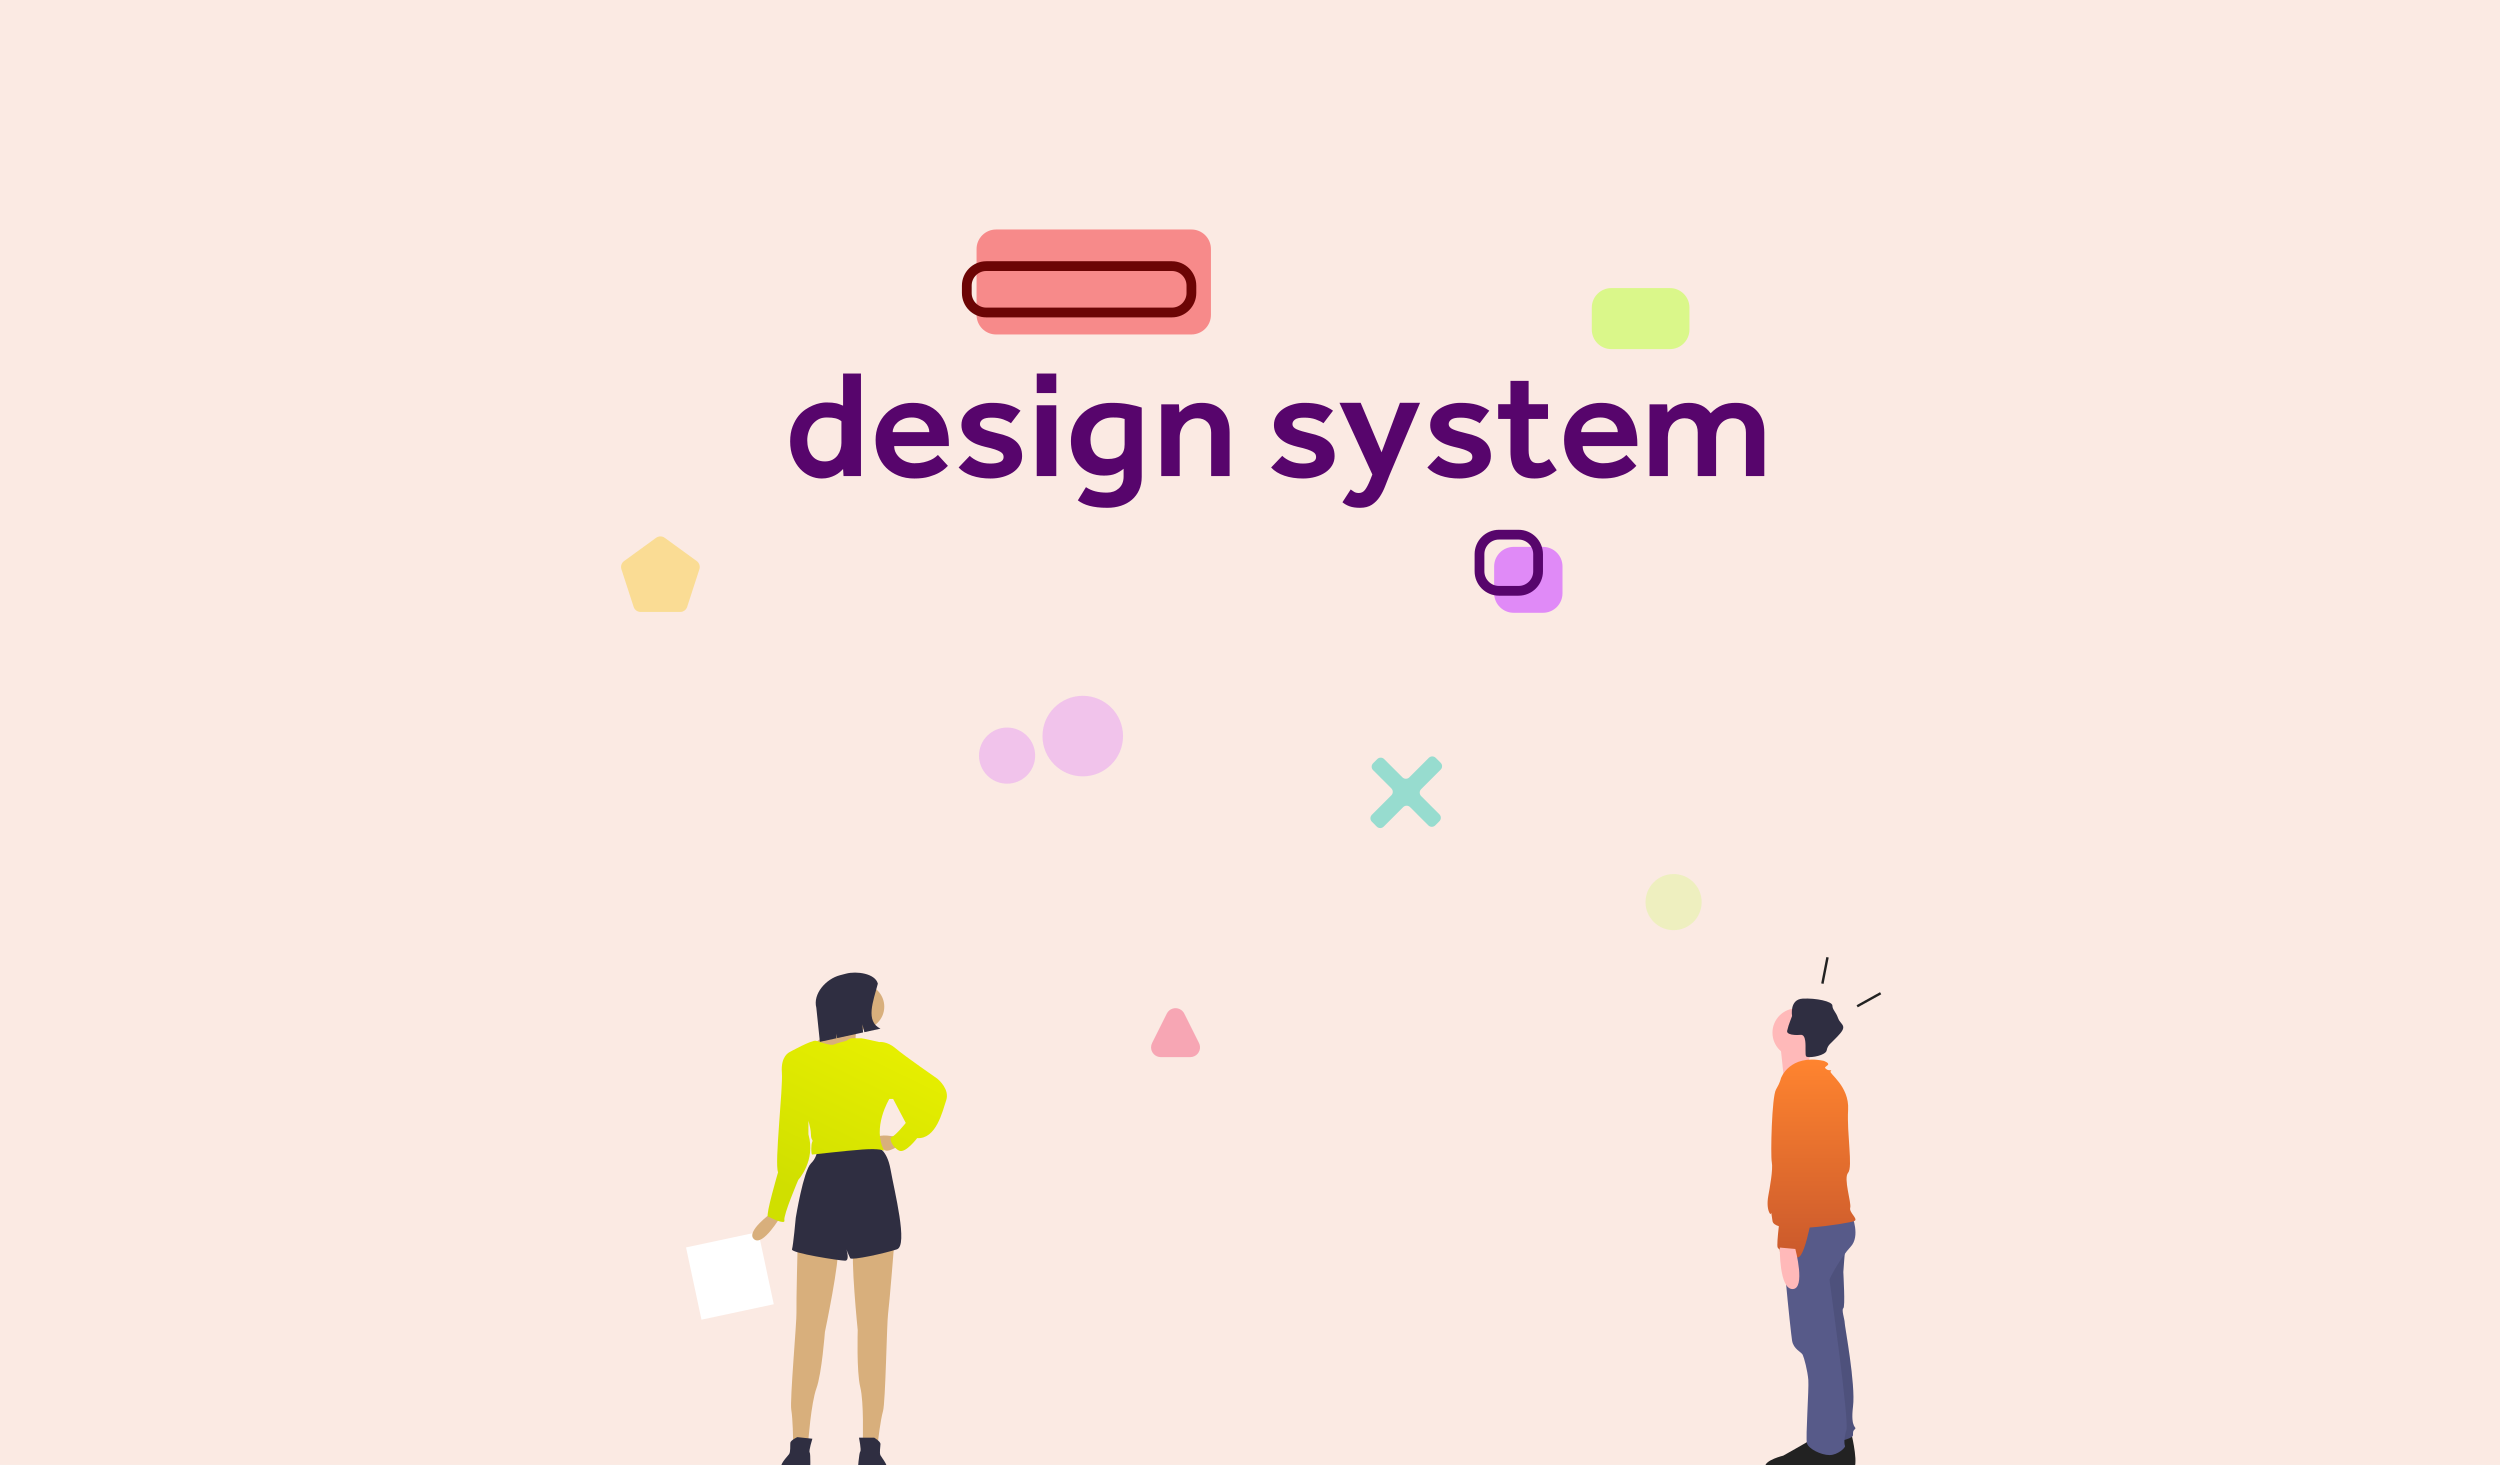
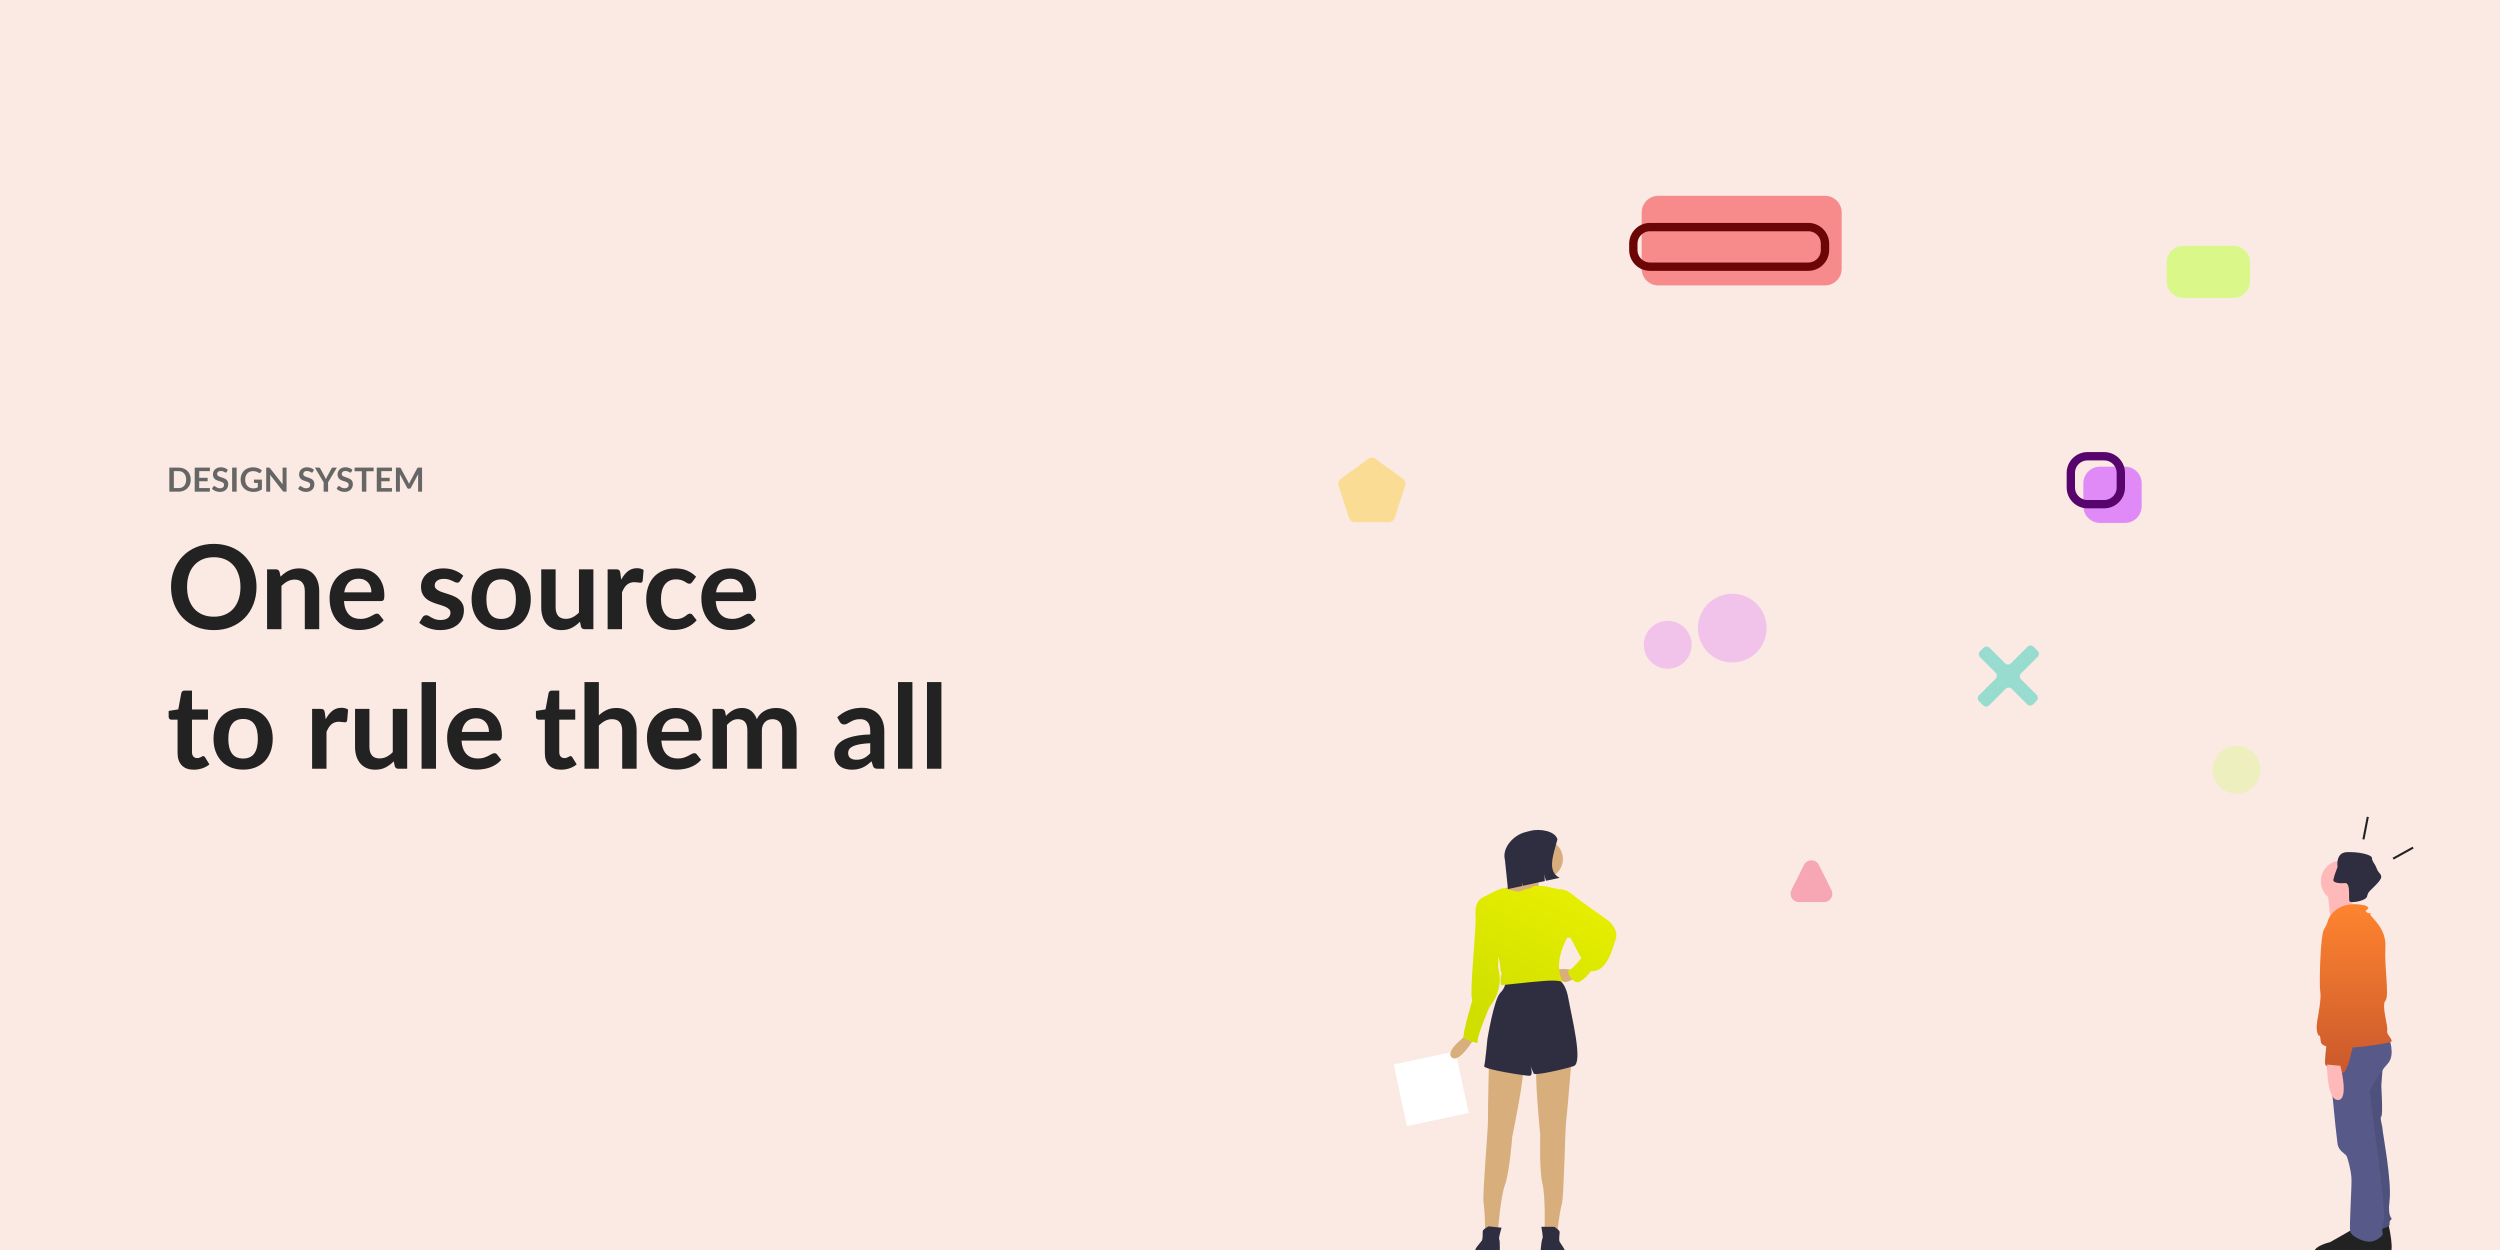
- <svg xmlns="http://www.w3.org/2000/svg" width="1024px" height="600px" viewBox="0 0 1024 600" version="1.1">
+ <svg xmlns="http://www.w3.org/2000/svg" width="1200px" height="600px" viewBox="0 0 1200 600" version="1.1">
  <defs>
    <linearGradient x1="50%" y1="0%" x2="50%" y2="100%" id="linearGradient-1">
      <stop stop-color="#FF842F" offset="0%" />
      <stop stop-color="#CA592C" offset="100%" />
    </linearGradient>
    <linearGradient x1="97.637%" y1="0%" x2="50%" y2="100%" id="linearGradient-2">
      <stop stop-color="#EAF100" offset="0%" />
      <stop stop-color="#D0DF00" offset="100%" />
    </linearGradient>
  </defs>
-   <g id="design-system-hero" stroke="none" stroke-width="1" fill="none" fill-rule="evenodd" transform="translate(0, 0)">
-     <rect fill="#FBEAE3" x="0" y="0" width="1024" height="600" />
-     <rect id="Rectangle-Copy" fill="#E08AF7" x="612" y="224" width="28" height="27" rx="8" />
-     <rect id="Rectangle-Copy" fill="#DAF78A" x="652" y="118" width="40" height="25" rx="8" />
-     <path d="M345.322,192.097 C344.946,192.516 344.487,192.957 343.944,193.419 C343.401,193.88 342.764,194.3 342.033,194.678 C341.303,195.056 340.488,195.37 339.591,195.622 C338.693,195.874 337.68,196 336.553,196 C334.966,196 333.4,195.664 331.855,194.993 C330.31,194.321 328.932,193.335 327.721,192.034 C326.51,190.733 325.529,189.138 324.777,187.249 C324.026,185.36 323.65,183.199 323.65,180.764 C323.65,178.456 323.984,176.431 324.652,174.689 C325.32,172.947 326.155,171.468 327.158,170.25 C327.993,169.243 328.911,168.404 329.913,167.732 C330.916,167.061 331.928,166.504 332.951,166.064 C333.974,165.623 334.966,165.308 335.926,165.119 C336.887,164.93 337.722,164.836 338.432,164.836 C339.392,164.836 340.186,164.867 340.812,164.93 C341.438,164.993 342.002,165.077 342.503,165.182 C343.004,165.287 343.464,165.424 343.881,165.592 L345.056,166.055 C345.142,166.089 345.231,166.123 345.322,166.158 L345.322,153 L352.65,153 L352.65,194.993 L345.51,194.993 L345.322,192.097 Z M344.65,172.546 C343.951,171.969 343.139,171.567 342.214,171.34 C341.289,171.113 340.107,171 338.668,171 C337.229,171 336.036,171.278 335.091,171.835 C334.145,172.392 333.323,173.124 332.624,174.031 C332.007,174.856 331.524,175.814 331.174,176.907 C330.825,178 330.65,179.144 330.65,180.34 C330.65,182.814 331.267,184.876 332.5,186.526 C333.734,188.175 335.522,189 337.866,189 C339.099,189 340.148,188.763 341.011,188.289 C341.875,187.814 342.574,187.206 343.108,186.464 C343.643,185.722 344.033,184.907 344.28,184.021 C344.527,183.134 344.65,182.278 344.65,181.454 L344.65,172.546 Z M388.266,190.802 L387.211,191.823 C386.635,192.38 385.804,192.968 384.716,193.587 C383.629,194.206 382.243,194.762 380.558,195.257 C378.874,195.752 376.859,196 374.514,196 C372.125,196 369.951,195.608 367.989,194.824 C366.027,194.041 364.354,192.958 362.968,191.576 C361.582,190.194 360.516,188.534 359.769,186.595 C359.023,184.656 358.65,182.511 358.65,180.16 C358.65,178.015 359.023,176.024 359.769,174.189 C360.516,172.353 361.56,170.754 362.904,169.393 C364.247,168.032 365.846,166.959 367.701,166.176 C369.556,165.392 371.614,165 373.874,165 C376.603,165 378.917,165.485 380.814,166.454 C382.712,167.423 384.236,168.692 385.388,170.259 C386.539,171.827 387.371,173.601 387.882,175.581 C388.394,177.561 388.65,179.582 388.65,181.645 L388.65,182.697 L366.262,182.697 C366.262,183.769 366.507,184.739 366.998,185.605 C367.488,186.471 368.128,187.214 368.917,187.832 C369.705,188.451 370.601,188.925 371.603,189.255 C372.605,189.585 373.597,189.75 374.578,189.75 C376.027,189.75 377.296,189.616 378.383,189.348 C379.471,189.08 380.398,188.771 381.166,188.42 C381.934,188.07 382.563,187.698 383.053,187.306 L383.363,187.056 C383.703,186.776 383.973,186.54 384.172,186.347 L388.266,190.802 Z M380.65,177 C380.65,176.294 380.498,175.588 380.193,174.882 C379.889,174.176 379.443,173.539 378.857,172.971 C378.27,172.402 377.52,171.931 376.607,171.559 C375.693,171.186 374.65,171 373.476,171 C372.215,171 371.096,171.186 370.117,171.559 C369.139,171.931 368.324,172.402 367.672,172.971 C367.02,173.539 366.52,174.176 366.172,174.882 C365.824,175.588 365.65,176.294 365.65,177 L380.65,177 Z M397.208,186.719 C398.15,187.626 399.337,188.379 400.771,188.977 C402.205,189.575 403.842,189.874 405.682,189.874 C407.308,189.874 408.614,189.668 409.598,189.255 C410.583,188.843 411.075,188.162 411.075,187.214 C411.075,186.801 410.989,186.419 410.818,186.069 C410.647,185.718 410.283,185.378 409.727,185.048 C409.217,184.745 408.527,184.443 407.657,184.14 L407.415,184.058 C406.431,183.728 405.104,183.377 403.435,183.006 C402.408,182.758 401.338,182.428 400.225,182.016 C399.113,181.603 398.075,181.036 397.112,180.314 C396.149,179.592 395.357,178.726 394.736,177.716 C394.116,176.705 393.806,175.498 393.806,174.096 C393.806,172.652 394.169,171.363 394.897,170.229 C395.624,169.094 396.577,168.145 397.754,167.382 C398.931,166.619 400.257,166.031 401.734,165.619 C403.211,165.206 404.698,165 406.196,165 C408.849,165 411.107,165.268 412.969,165.804 C414.83,166.341 416.51,167.145 418.008,168.218 L414.092,173.353 C413.279,172.776 412.209,172.25 410.882,171.775 C409.555,171.301 407.993,171.064 406.196,171.064 C404.398,171.064 403.146,171.322 402.44,171.837 C401.734,172.353 401.381,172.982 401.381,173.725 C401.381,174.632 401.969,175.344 403.146,175.859 C404.323,176.375 406.153,176.921 408.635,177.499 C410.176,177.829 411.556,178.242 412.776,178.737 C413.996,179.232 415.044,179.85 415.922,180.593 C416.799,181.335 417.473,182.212 417.944,183.223 C418.415,184.233 418.65,185.44 418.65,186.842 C418.65,188.245 418.308,189.513 417.623,190.648 C416.938,191.782 416.007,192.741 414.83,193.525 C413.653,194.309 412.284,194.917 410.722,195.35 C409.159,195.783 407.501,196 405.746,196 C402.922,196 400.375,195.618 398.107,194.855 C395.838,194.092 394.02,192.968 392.65,191.483 L397.208,186.719 Z M424.65,153 L432.65,153 L432.65,161 L424.65,161 L424.65,153 Z M424.65,166 L432.65,166 L432.65,195 L424.65,195 L424.65,166 Z M444.815,199.537 C445.989,200.325 447.258,200.896 448.621,201.248 C449.984,201.601 451.588,201.777 453.433,201.777 C455.362,201.777 456.977,201.196 458.277,200.035 C459.577,198.873 460.227,197.255 460.227,195.181 L460.227,192.007 C459.22,192.837 458.12,193.511 456.924,194.03 C455.729,194.548 454.146,194.808 452.175,194.808 C450.036,194.808 448.138,194.455 446.482,193.75 C444.825,193.044 443.41,192.059 442.236,190.794 C441.061,189.528 440.17,188.035 439.562,186.313 C438.954,184.592 438.65,182.694 438.65,180.619 C438.65,178.462 439.038,176.429 439.814,174.521 C440.59,172.613 441.701,170.953 443.148,169.543 C444.595,168.132 446.346,167.022 448.401,166.213 C450.456,165.404 452.762,165 455.32,165 C457.879,165 460.237,165.207 462.397,165.622 C464.557,166.037 466.308,166.473 467.65,166.929 L467.65,195.305 C467.65,197.338 467.294,199.143 466.581,200.719 C465.868,202.296 464.882,203.623 463.624,204.702 C462.366,205.781 460.877,206.6 459.158,207.16 C457.438,207.72 455.572,208 453.559,208 C452.007,208 450.634,207.927 449.439,207.782 C448.243,207.637 447.174,207.44 446.23,207.191 C445.287,206.942 444.427,206.631 443.651,206.258 C442.875,205.884 442.152,205.449 441.481,204.951 L444.815,199.537 Z M460.65,171.62 C460.064,171.414 459.457,171.259 458.829,171.155 C458.202,171.052 457.218,171 455.879,171 C454.372,171 453.054,171.248 451.924,171.745 C450.793,172.241 449.831,172.903 449.036,173.73 C448.24,174.557 447.644,175.519 447.246,176.615 C446.849,177.711 446.65,178.859 446.65,180.058 C446.65,182.292 447.215,184.174 448.345,185.704 C449.475,187.235 451.296,188 453.807,188 C456.067,188 457.773,187.524 458.924,186.573 C460.075,185.622 460.65,184.112 460.65,182.044 L460.65,171.62 Z M475.65,165.626 L482.89,165.626 L483.082,168.946 C483.467,168.528 483.926,168.09 484.46,167.63 C484.994,167.171 485.635,166.743 486.382,166.347 C487.13,165.95 487.973,165.626 488.913,165.376 C489.853,165.125 490.921,165 492.117,165 C495.876,165 498.738,166.096 500.703,168.288 C502.668,170.48 503.65,173.434 503.65,177.15 L503.65,195 L496.089,195 L496.089,177.213 C496.089,175.334 495.566,173.883 494.52,172.86 C493.473,171.837 492.117,171.326 490.451,171.326 C489.426,171.326 488.465,171.524 487.568,171.921 C486.671,172.317 485.902,172.871 485.261,173.58 C484.62,174.29 484.118,175.115 483.755,176.054 C483.392,176.994 483.211,178.006 483.211,179.092 L483.211,195 L475.65,195 L475.65,165.626 Z M525.208,186.719 C526.15,187.626 527.337,188.379 528.771,188.977 C530.205,189.575 531.842,189.874 533.682,189.874 C535.308,189.874 536.614,189.668 537.598,189.255 C538.583,188.843 539.075,188.162 539.075,187.214 C539.075,186.801 538.989,186.419 538.818,186.069 C538.647,185.718 538.283,185.378 537.727,185.048 C537.217,184.745 536.527,184.443 535.657,184.14 L535.415,184.058 C534.431,183.728 533.104,183.377 531.435,183.006 C530.408,182.758 529.338,182.428 528.225,182.016 C527.113,181.603 526.075,181.036 525.112,180.314 C524.149,179.592 523.357,178.726 522.736,177.716 C522.116,176.705 521.806,175.498 521.806,174.096 C521.806,172.652 522.169,171.363 522.897,170.229 C523.624,169.094 524.577,168.145 525.754,167.382 C526.931,166.619 528.257,166.031 529.734,165.619 C531.211,165.206 532.698,165 534.196,165 C536.849,165 539.107,165.268 540.969,165.804 C542.83,166.341 544.51,167.145 546.008,168.218 L542.092,173.353 C541.279,172.776 540.209,172.25 538.882,171.775 C537.555,171.301 535.993,171.064 534.196,171.064 C532.398,171.064 531.146,171.322 530.44,171.837 C529.734,172.353 529.381,172.982 529.381,173.725 C529.381,174.632 529.969,175.344 531.146,175.859 C532.323,176.375 534.153,176.921 536.635,177.499 C538.176,177.829 539.556,178.242 540.776,178.737 C541.996,179.232 543.044,179.85 543.922,180.593 C544.799,181.335 545.473,182.212 545.944,183.223 C546.415,184.233 546.65,185.44 546.65,186.842 C546.65,188.245 546.308,189.513 545.623,190.648 C544.938,191.782 544.007,192.741 542.83,193.525 C541.653,194.309 540.284,194.917 538.722,195.35 C537.159,195.783 535.501,196 533.746,196 C530.922,196 528.375,195.618 526.107,194.855 C523.838,194.092 522.02,192.968 520.65,191.483 L525.208,186.719 Z M553.246,200.486 C553.671,200.823 554.139,201.149 554.65,201.465 C555.161,201.78 555.799,201.938 556.565,201.938 C557.586,201.938 558.427,201.517 559.086,200.675 C559.746,199.834 560.437,198.529 561.161,196.761 L562.118,194.361 L548.65,165 L557.331,165 L565.884,185.269 L573.416,165 L581.65,165 L569.139,194.614 C568.544,196.087 567.948,197.603 567.352,199.16 C566.756,200.718 566.022,202.159 565.15,203.485 C564.278,204.811 563.203,205.895 561.927,206.737 C560.65,207.579 559.033,208 557.076,208 C555.373,208 553.959,207.8 552.831,207.4 C551.703,207 550.714,206.442 549.863,205.727 L553.246,200.486 Z M589.208,186.719 C590.15,187.626 591.337,188.379 592.771,188.977 C594.205,189.575 595.842,189.874 597.682,189.874 C599.308,189.874 600.614,189.668 601.598,189.255 C602.583,188.843 603.075,188.162 603.075,187.214 C603.075,186.801 602.989,186.419 602.818,186.069 C602.647,185.718 602.283,185.378 601.727,185.048 C601.217,184.745 600.527,184.443 599.657,184.14 L599.415,184.058 C598.431,183.728 597.104,183.377 595.435,183.006 C594.408,182.758 593.338,182.428 592.225,182.016 C591.113,181.603 590.075,181.036 589.112,180.314 C588.149,179.592 587.357,178.726 586.736,177.716 C586.116,176.705 585.806,175.498 585.806,174.096 C585.806,172.652 586.169,171.363 586.897,170.229 C587.624,169.094 588.577,168.145 589.754,167.382 C590.931,166.619 592.257,166.031 593.734,165.619 C595.211,165.206 596.698,165 598.196,165 C600.849,165 603.107,165.268 604.969,165.804 C606.83,166.341 608.51,167.145 610.008,168.218 L606.092,173.353 C605.279,172.776 604.209,172.25 602.882,171.775 C601.555,171.301 599.993,171.064 598.196,171.064 C596.398,171.064 595.146,171.322 594.44,171.837 C593.734,172.353 593.381,172.982 593.381,173.725 C593.381,174.632 593.969,175.344 595.146,175.859 C596.323,176.375 598.153,176.921 600.635,177.499 C602.176,177.829 603.556,178.242 604.776,178.737 C605.996,179.232 607.044,179.85 607.922,180.593 C608.799,181.335 609.473,182.212 609.944,183.223 C610.415,184.233 610.65,185.44 610.65,186.842 C610.65,188.245 610.308,189.513 609.623,190.648 C608.938,191.782 608.007,192.741 606.83,193.525 C605.653,194.309 604.284,194.917 602.722,195.35 C601.159,195.783 599.501,196 597.746,196 C594.922,196 592.375,195.618 590.107,194.855 C587.838,194.092 586.02,192.968 584.65,191.483 L589.208,186.719 Z M618.689,171.597 L613.65,171.597 L613.65,165.56 L618.689,165.56 L618.689,156 L626.122,156 L626.122,165.56 L634.059,165.56 L634.059,171.597 L626.122,171.597 L626.122,184.491 C626.122,186.168 626.406,187.457 626.973,188.358 C627.54,189.26 628.453,189.711 629.713,189.711 C630.889,189.711 631.823,189.543 632.516,189.208 C633.209,188.872 633.87,188.474 634.5,188.013 L637.65,192.604 C636.18,193.82 634.731,194.69 633.304,195.214 C631.876,195.738 630.28,196 628.516,196 C626.71,196 625.178,195.738 623.918,195.214 C622.658,194.69 621.64,193.945 620.863,192.981 C620.086,192.017 619.529,190.853 619.193,189.491 C618.857,188.128 618.689,186.629 618.689,184.994 L618.689,171.597 Z M670.266,190.802 L669.211,191.823 C668.635,192.38 667.804,192.968 666.716,193.587 C665.629,194.206 664.243,194.762 662.558,195.257 C660.874,195.752 658.859,196 656.514,196 C654.125,196 651.951,195.608 649.989,194.824 C648.027,194.041 646.354,192.958 644.968,191.576 C643.582,190.194 642.516,188.534 641.769,186.595 C641.023,184.656 640.65,182.511 640.65,180.16 C640.65,178.015 641.023,176.024 641.769,174.189 C642.516,172.353 643.56,170.754 644.904,169.393 C646.247,168.032 647.846,166.959 649.701,166.176 C651.556,165.392 653.614,165 655.874,165 C658.603,165 660.917,165.485 662.814,166.454 C664.712,167.423 666.236,168.692 667.388,170.259 C668.539,171.827 669.371,173.601 669.882,175.581 C670.394,177.561 670.65,179.582 670.65,181.645 L670.65,182.697 L648.262,182.697 C648.262,183.769 648.507,184.739 648.998,185.605 C649.488,186.471 650.128,187.214 650.917,187.832 C651.705,188.451 652.601,188.925 653.603,189.255 C654.605,189.585 655.597,189.75 656.578,189.75 C658.027,189.75 659.296,189.616 660.383,189.348 C661.471,189.08 662.398,188.771 663.166,188.42 C663.934,188.07 664.563,187.698 665.053,187.306 L665.363,187.056 C665.703,186.776 665.973,186.54 666.172,186.347 L670.266,190.802 Z M662.65,177 C662.65,176.294 662.498,175.588 662.193,174.882 C661.889,174.176 661.443,173.539 660.857,172.971 C660.27,172.402 659.52,171.931 658.607,171.559 C657.693,171.186 656.65,171 655.476,171 C654.215,171 653.096,171.186 652.117,171.559 C651.139,171.931 650.324,172.402 649.672,172.971 C649.02,173.539 648.52,174.176 648.172,174.882 C647.824,175.588 647.65,176.294 647.65,177 L662.65,177 Z M675.65,165.626 L682.846,165.626 L683.038,168.946 C683.42,168.528 683.855,168.079 684.343,167.599 C684.831,167.119 685.426,166.691 686.126,166.315 C686.827,165.939 687.634,165.626 688.546,165.376 C689.459,165.125 690.51,165 691.699,165 C695.647,165 698.641,166.42 700.678,169.259 C702.207,167.714 703.767,166.618 705.359,165.971 C706.951,165.324 708.809,165 710.932,165 C714.711,165 717.608,166.096 719.625,168.288 C721.642,170.48 722.65,173.434 722.65,177.15 L722.65,195 L715.135,195 L715.135,177.213 C715.135,175.334 714.657,173.883 713.702,172.86 C712.747,171.837 711.441,171.326 709.786,171.326 C708.767,171.326 707.832,171.524 706.983,171.921 C706.134,172.317 705.402,172.871 704.786,173.58 C704.171,174.29 703.704,175.115 703.385,176.054 C703.067,176.994 702.907,178.006 702.907,179.092 L702.907,195 L695.393,195 L695.393,177.213 C695.393,175.334 694.915,173.883 693.96,172.86 C693.004,171.837 691.699,171.326 690.043,171.326 C689.024,171.326 688.09,171.524 687.241,171.921 C686.392,172.317 685.659,172.871 685.044,173.58 C684.428,174.29 683.961,175.115 683.643,176.054 C683.324,176.994 683.165,178.006 683.165,179.092 L683.165,195 L675.65,195 L675.65,165.626 Z" id="designsystem" fill="#57056C" fill-rule="nonzero" />
-     <rect id="Rectangle" stroke="#57056C" stroke-width="4" x="606" y="219" width="24" height="23" rx="8" />
-     <rect id="Rectangle-Copy" fill="#F78A8A" x="400" y="94" width="96" height="43" rx="8" />
-     <rect id="Rectangle-Copy-2" stroke="#6C0505" stroke-width="4" x="396" y="109" width="92" height="19" rx="8" />
-     <g id="undraw_voting_nvu7" transform="translate(281, 285)" fill-rule="nonzero">
+   <g id="design_system_hero" stroke="none" stroke-width="1" fill="none" fill-rule="evenodd">
+     <rect fill="#FBEAE3" x="0" y="0" width="1200" height="600" />
+     <rect id="Rectangle-Copy" fill="#E08AF7" x="1000" y="224" width="28" height="27" rx="8" />
+     <rect id="Rectangle-Copy" fill="#DAF78A" x="1040" y="118" width="40" height="25" rx="8" />
+     <rect id="Rectangle" stroke="#57056C" stroke-width="4" x="994" y="219" width="24" height="23" rx="8" />
+     <rect id="Rectangle-Copy" fill="#F78A8A" x="788" y="94" width="96" height="43" rx="8" />
+     <rect id="Rectangle-Copy-2" stroke="#6C0505" stroke-width="4" x="784" y="109" width="92" height="19" rx="8" />
+     <g id="undraw_voting_nvu7" transform="translate(669, 285)" fill-rule="nonzero">
      <circle id="Oval" fill="#DAF78A" opacity="0.4" cx="404.5" cy="84.5" r="11.5" />
      <circle id="Oval" fill="#E08AF7" opacity="0.4" cx="162.5" cy="16.5" r="16.5" />
      <circle id="Oval" fill="#E08AF7" opacity="0.4" cx="131.5" cy="24.5" r="11.5" />
      <path d="M477.517,303 C477.517,303 480.654,316.292 477.802,316.869 C474.95,317.447 460.975,317.261 457.553,317.839 C454.13,318.417 447,317.447 447,314.847 C447,312.246 454.415,310.513 454.415,310.513 C454.415,310.513 464.968,304.734 465.253,304.445 C465.538,304.156 477.517,303 477.517,303 Z" id="Path" fill="#222222" />
      <path d="M474.871,225.429 C474.871,225.429 474.02,235.143 474.02,236 C474.02,236.857 474.871,250.286 474.02,250.857 C473.17,251.429 474.587,255.429 474.587,256.857 C474.587,258.286 479.122,282 477.988,291.143 C476.854,300.286 479.688,299.429 478.838,300.286 C477.988,301.143 477.988,301.143 477.988,302.857 C477.988,304.571 468.919,306 468.919,306 L459,242.857 L464.101,224 L474.871,225.429 Z" id="Path" fill="#575A89" />
      <path d="M474.871,225.429 C474.871,225.429 474.02,235.143 474.02,236 C474.02,236.857 474.871,250.286 474.02,250.857 C473.17,251.429 474.587,255.429 474.587,256.857 C474.587,258.286 479.122,282 477.988,291.143 C476.854,300.286 479.688,299.429 478.838,300.286 C477.988,301.143 477.988,301.143 477.988,302.857 C477.988,304.571 468.919,306 468.919,306 L459,242.857 L464.101,224 L474.871,225.429 Z" id="Path" fill="#000000" opacity="0.1" />
      <path d="M472.735,306.511 C472.735,306.511 475.581,317.155 472.735,317.746 C469.889,318.337 455.945,317.069 452.53,317.66 C449.115,318.251 442,318.337 442,315.677 C442,313.016 449.399,311.242 449.399,311.242 C449.399,311.242 459.929,305.329 460.213,305.033 C460.498,304.738 472.735,306.511 472.735,306.511 Z" id="Path" fill="#222222" />
      <path d="M477.616,213 C477.616,213 481.086,221.334 477.038,225.645 C472.989,229.956 468.363,238.578 468.363,239.152 C468.363,239.727 476.459,296.918 475.303,300.654 C474.146,304.39 474.435,306.689 474.724,307.264 C475.013,307.839 471.833,311 468.363,311 C464.893,311 459.688,308.413 459.11,306.114 C458.531,303.815 459.977,283.985 459.688,280.249 C459.399,276.513 457.953,271.053 457.375,269.903 C456.797,268.754 453.616,267.604 453.038,264.155 C452.459,260.707 447.833,216.736 449.278,215.299 C450.724,213.862 477.616,213 477.616,213 Z" id="Path" fill="#575A89" />
      <circle id="Oval" fill="#FFB9B9" cx="455" cy="138" r="10" />
      <path d="M461,142.335 C461,142.335 459.022,152.974 460.435,154.125 C461.848,155.275 449.7,157 449.7,157 C449.7,157 448.287,142.91 448.004,141.473 C447.722,140.035 461,142.335 461,142.335 Z" id="Path" fill="#FFB9B9" />
      <path d="M465.951,149.515 C465.951,149.515 468.532,150.374 467.672,151.234 C466.812,152.093 465.951,152.093 467.098,152.953 C468.245,153.812 469.679,152.953 468.819,153.812 C467.959,154.672 476.561,159.829 475.987,169.57 C475.414,179.311 477.995,193.064 475.987,195.356 C473.98,197.648 477.421,207.675 476.848,209.681 C476.274,211.686 480.289,214.265 478.568,215.124 C477.664,215.576 468.69,217.213 460.249,217.794 C458.859,224.11 457.104,230 455.41,230 C451.778,230 448.983,229.43 448.145,228.004 C448.05,227.843 448.005,227.437 448,226.845 C447.624,226.605 447.334,226.327 447.145,226.004 C446.799,225.415 447.12,221.567 447.616,217.252 C446.113,216.799 445.16,216.112 445.019,215.124 C444.159,209.108 444.732,213.405 443.872,211.973 C443.012,210.54 442.725,207.962 443.298,204.81 C443.872,201.659 445.306,193.923 444.732,191.058 C444.159,188.193 444.732,164.127 446.453,161.262 C448.173,158.397 448.46,156.677 448.46,156.677 C448.46,156.677 451.901,146.65 465.951,149.515 Z" id="Combined-Shape" fill="url(#linearGradient-1)" />
      <path d="M454.372,226.576 C454.372,226.576 458.715,243 453.214,243 C447.713,243 448.003,226 448.003,226 L454.372,226.576 Z" id="Path" fill="#FFB9B9" />
      <path d="M451,137.445 C451,138.272 452.218,138.797 454.105,138.917 L454.108,138.917 C454.908,138.962 455.71,138.947 456.508,138.871 C457.714,138.763 458.212,139.879 458.418,141.351 C458.755,143.778 458.285,147.182 458.827,147.715 C459.575,148.451 465.028,147.713 466.732,146.044 C466.998,145.809 467.174,145.494 467.234,145.148 C467.413,144.129 467.923,143.194 468.689,142.486 C469.695,141.405 471.127,140.207 472.742,138.301 C475.641,134.877 472.742,134.592 471.872,132.025 C471.002,129.457 469.553,128.601 469.553,126.889 C469.553,125.178 462.885,123.751 457.378,124.037 C451.87,124.322 453.029,131.169 453.029,131.169 C453.029,131.169 452.702,131.996 452.31,133.063 C451.781,134.402 451.351,135.777 451.023,137.177 C451.01,137.266 451.002,137.355 451,137.445 Z" id="Path" fill="#2F2E41" />
      <g id="b6a4aa65-5bff-4dd4-a595-827386906092" transform="translate(0, 113)">
        <polygon id="Rectangle" fill="#FFFFFF" transform="translate(17.96663, 124.5812) rotate(167.9424) translate(-17.96663, -124.5812) " points="2.827 109.448 33.103 109.45 33.106 139.715 2.83 139.712" />
        <path d="M35.11,98.714 C35.11,98.714 24.234,106.479 27.86,109.585 C31.485,112.691 38.735,100.267 38.735,100.267 L35.11,98.714 Z" id="ac286760-ef31-4470-8aba-995faff60c3b" fill="#D8AF7C" />
        <path d="M85.343,110.62 C85.343,110.62 83.272,136.503 82.754,140.127 C82.236,143.751 81.718,176.363 80.682,179.987 C79.647,183.611 78.611,192.411 78.611,192.411 L72.397,192.411 C72.397,192.411 72.914,176.363 71.361,170.151 C69.807,163.939 70.325,146.857 70.325,146.857 C70.325,146.857 67.218,116.315 68.771,112.173 C70.325,108.032 85.343,110.62 85.343,110.62 Z" id="ad0ee0d5-d520-47bd-bca9-706ef112ee3c" fill="#D8AF7C" />
        <path d="M77.057,190.858 C77.057,190.858 79.647,192.411 79.647,193.446 C79.647,194.481 79.129,197.07 79.647,198.105 C80.165,199.14 83.79,203.282 81.718,204.317 C79.647,205.352 70.325,204.317 70.325,204.317 C70.325,204.317 70.843,197.07 71.361,196.552 C71.879,196.034 70.843,190.858 70.843,190.858 L77.057,190.858 Z" id="a2d865fc-f989-4a0f-bdfe-5d1a04b5cb09" fill="#2F2E41" />
        <path d="M45.755,109.986 C45.755,109.986 45.097,135.943 45.232,139.601 C45.366,143.259 42.457,175.746 43.106,179.458 C43.756,183.171 43.861,192.031 43.861,192.031 L50.042,192.683 C50.042,192.683 51.212,176.67 53.409,170.655 C55.606,164.641 56.885,147.598 56.885,147.598 C56.885,147.598 63.183,117.551 62.072,113.269 C60.962,108.988 45.755,109.986 45.755,109.986 Z" id="a5afd73e-dc2f-49f8-bb76-01b6bc8ff4ec" fill="#D8AF7C" />
        <path d="M45.57,190.65 C45.57,190.65 42.831,191.922 42.723,192.952 C42.614,193.981 42.857,196.61 42.234,197.585 C41.61,198.56 37.57,202.298 39.521,203.545 C41.473,204.792 50.851,204.741 50.851,204.741 C50.851,204.741 51.097,197.479 50.637,196.91 C50.176,196.341 51.75,191.302 51.75,191.302 L45.57,190.65 Z" id="bae9c969-98bd-41cd-ab49-dced4866e2f9" fill="#2F2E41" />
        <path d="M78.093,71.796 C78.093,71.796 82.236,72.313 83.79,81.114 C85.343,89.914 91.04,112.173 86.379,113.726 C81.718,115.279 67.736,118.385 67.218,117.35 C66.7,116.315 65.664,113.726 65.664,113.726 C65.664,113.726 67.218,118.385 65.146,118.385 C63.075,118.385 42.878,115.279 43.396,113.726 C43.914,112.173 44.949,100.785 44.949,100.785 C44.949,100.785 48.057,81.631 51.164,78.525 C52.984,76.778 53.933,74.312 53.753,71.796 L78.093,71.796 Z" id="efa1face-c8d6-4f61-8a17-c81461288bfc" fill="#2F2E41" />
        <path d="M85.861,67.654 C85.861,67.654 79.129,66.101 78.093,68.172 C77.057,70.243 80.682,73.349 82.236,73.349 C83.79,73.349 86.379,71.796 86.379,71.796 L85.861,67.654 Z" id="ba787e0e-2496-4127-9664-864bc1f1b460" fill="#D8AF7C" />
        <ellipse id="af432612-84fe-4a80-a474-ad6710b59c23" fill="#D8AF7C" cx="71.879" cy="14.335" rx="9.322" ry="9.318" />
        <path d="M70.325,21.065 C70.325,21.065 68.771,28.312 69.807,28.312 C70.843,28.312 62.039,32.971 62.039,32.971 L55.307,31.936 L53.235,28.83 C53.235,28.83 64.111,21.583 64.111,17.441 C64.111,13.3 70.325,21.065 70.325,21.065 Z" id="fc691572-079c-4ac7-a111-0c7206f484e6" fill="#D8AF7C" />
        <path d="M71.879,27.277 C72.384,27.277 78.796,28.753 79.116,28.827 L79.129,28.83 C79.129,28.83 82.236,28.312 85.861,31.418 C89.486,34.524 102.951,43.842 102.951,43.842 L102.995,43.878 C103.496,44.295 108.045,48.237 106.576,52.642 C105.022,57.301 102.433,68.69 94.665,68.172 C94.665,68.172 90.004,74.384 87.415,73.349 C84.825,72.313 82.754,68.172 84.308,67.654 C85.861,67.137 90.004,61.96 90.004,61.96 L84.825,52.125 L83.272,52.125 C83.272,52.125 76.022,64.031 81.2,73.349 C81.084,73.278 79.392,72.331 72.397,72.831 C65.146,73.349 52.2,74.902 51.682,74.902 C51.164,74.902 51.164,70.76 51.682,69.725 C52.2,68.69 51.164,69.207 51.164,66.619 C51.164,65.032 50.58,62.666 50.128,61.073 L50.128,66.619 C53.235,77.49 45.985,85.255 45.985,85.255 C45.985,85.255 39.771,99.749 40.289,101.82 C40.806,103.891 34.592,100.785 33.556,100.267 C32.52,99.749 37.699,82.149 37.699,82.149 C36.146,78.525 39.771,47.983 39.253,41.254 C38.735,34.524 42.36,32.971 42.36,32.971 L42.36,32.971 C42.36,32.971 51.682,27.794 53.235,28.312 C54.789,28.83 59.45,30.383 60.486,29.865 C61.521,29.347 65.664,28.312 65.664,28.312 C65.664,28.312 67.218,27.277 67.736,27.277 L71.879,27.277 Z" id="Combined-Shape" fill="url(#linearGradient-2)" />
        <path d="M79.637,23.344 L73.053,24.778 L72.207,21.537 L72.533,24.891 L61.912,27.204 L61.445,25.415 L61.624,27.267 L54.822,28.748 L53.367,14.785 C51.871,9.055 57.331,2.948 63.063,1.453 L65.606,0.789 C69.816,-0.309 77.468,0.69 78.567,4.898 C76.644,12.235 73.366,20.279 79.637,23.344 Z" id="eb14ef5a-0bc4-48da-8b11-b0e113a7ef46" fill="#2F2E41" />
      </g>
    </g>
-     <g id="Group" transform="translate(253, 219)">
+     <g id="Group" transform="translate(641, 219)">
      <path d="M319.575,122 L319.575,110.703 C319.575,109.599 318.68,108.703 317.575,108.703 L307,108.703 C305.895,108.703 305,107.808 305,106.703 L305,104.297 C305,103.192 305.895,102.297 307,102.297 L317.575,102.297 C318.68,102.297 319.575,101.401 319.575,100.297 L319.575,89 C319.575,87.895 320.471,87 321.575,87 L324.425,87 C325.529,87 326.425,87.895 326.425,89 L326.425,100.297 C326.425,101.401 327.32,102.297 328.425,102.297 L339,102.297 C340.105,102.297 341,103.192 341,104.297 L341,106.703 C341,107.808 340.105,108.703 339,108.703 L328.425,108.703 C327.32,108.703 326.425,109.599 326.425,110.703 L326.425,122 C326.425,123.105 325.529,124 324.425,124 L321.575,124 C320.471,124 319.575,123.105 319.575,122 Z" id="+" fill="#00C7B1" fill-rule="nonzero" opacity="0.4" transform="translate(323, 105.5) rotate(-315) translate(-323, -105.5) " />
      <rect id="Rectangle" fill="#222222" transform="translate(494.5, 178.5) rotate(11) translate(-494.5, -178.5) " x="494" y="173" width="1" height="11" />
      <rect id="Rectangle-Copy-3" fill="#222222" transform="translate(512.5, 190.5) rotate(61) translate(-512.5, -190.5) " x="512" y="185" width="1" height="11" />
      <path d="M232.078,196.155 L238.106,208.211 C239.094,210.187 238.293,212.59 236.317,213.578 C235.761,213.855 235.149,214 234.528,214 L222.472,214 C220.263,214 218.472,212.209 218.472,210 C218.472,209.379 218.617,208.767 218.894,208.211 L224.922,196.155 C225.91,194.18 228.313,193.379 230.289,194.367 C231.063,194.754 231.691,195.381 232.078,196.155 Z" id="Triangle" fill="#EF426F" opacity="0.4" transform="translate(228.5, 201.5) rotate(-360) translate(-228.5, -201.5) " />
      <path d="M19.263,1.281 L32.38,10.811 C33.432,11.575 33.872,12.929 33.47,14.165 L28.46,29.585 C28.058,30.821 26.906,31.658 25.607,31.658 L9.393,31.658 C8.094,31.658 6.942,30.821 6.54,29.585 L1.53,14.165 C1.128,12.929 1.568,11.575 2.62,10.811 L15.737,1.281 C16.788,0.517 18.212,0.517 19.263,1.281 Z" id="Polygon" fill="#F8C81D" opacity="0.4" />
    </g>
+     <g id="Group-43" transform="translate(80, 220)" font-family="Lato-Bold, Lato" font-weight="bold">
+       <text id="One-source-to-rule-t" font-size="56" fill="#222222">
+         <tspan x="0" y="82">One source </tspan>
+         <tspan x="0" y="149">to rule them all</tspan>
+       </text>
+       <text id="DESIGN-SYSTEM" font-size="16" fill="#666666">
+         <tspan x="0" y="16">DESIGN SYSTEM</tspan>
+       </text>
+     </g>
  </g>
</svg>
